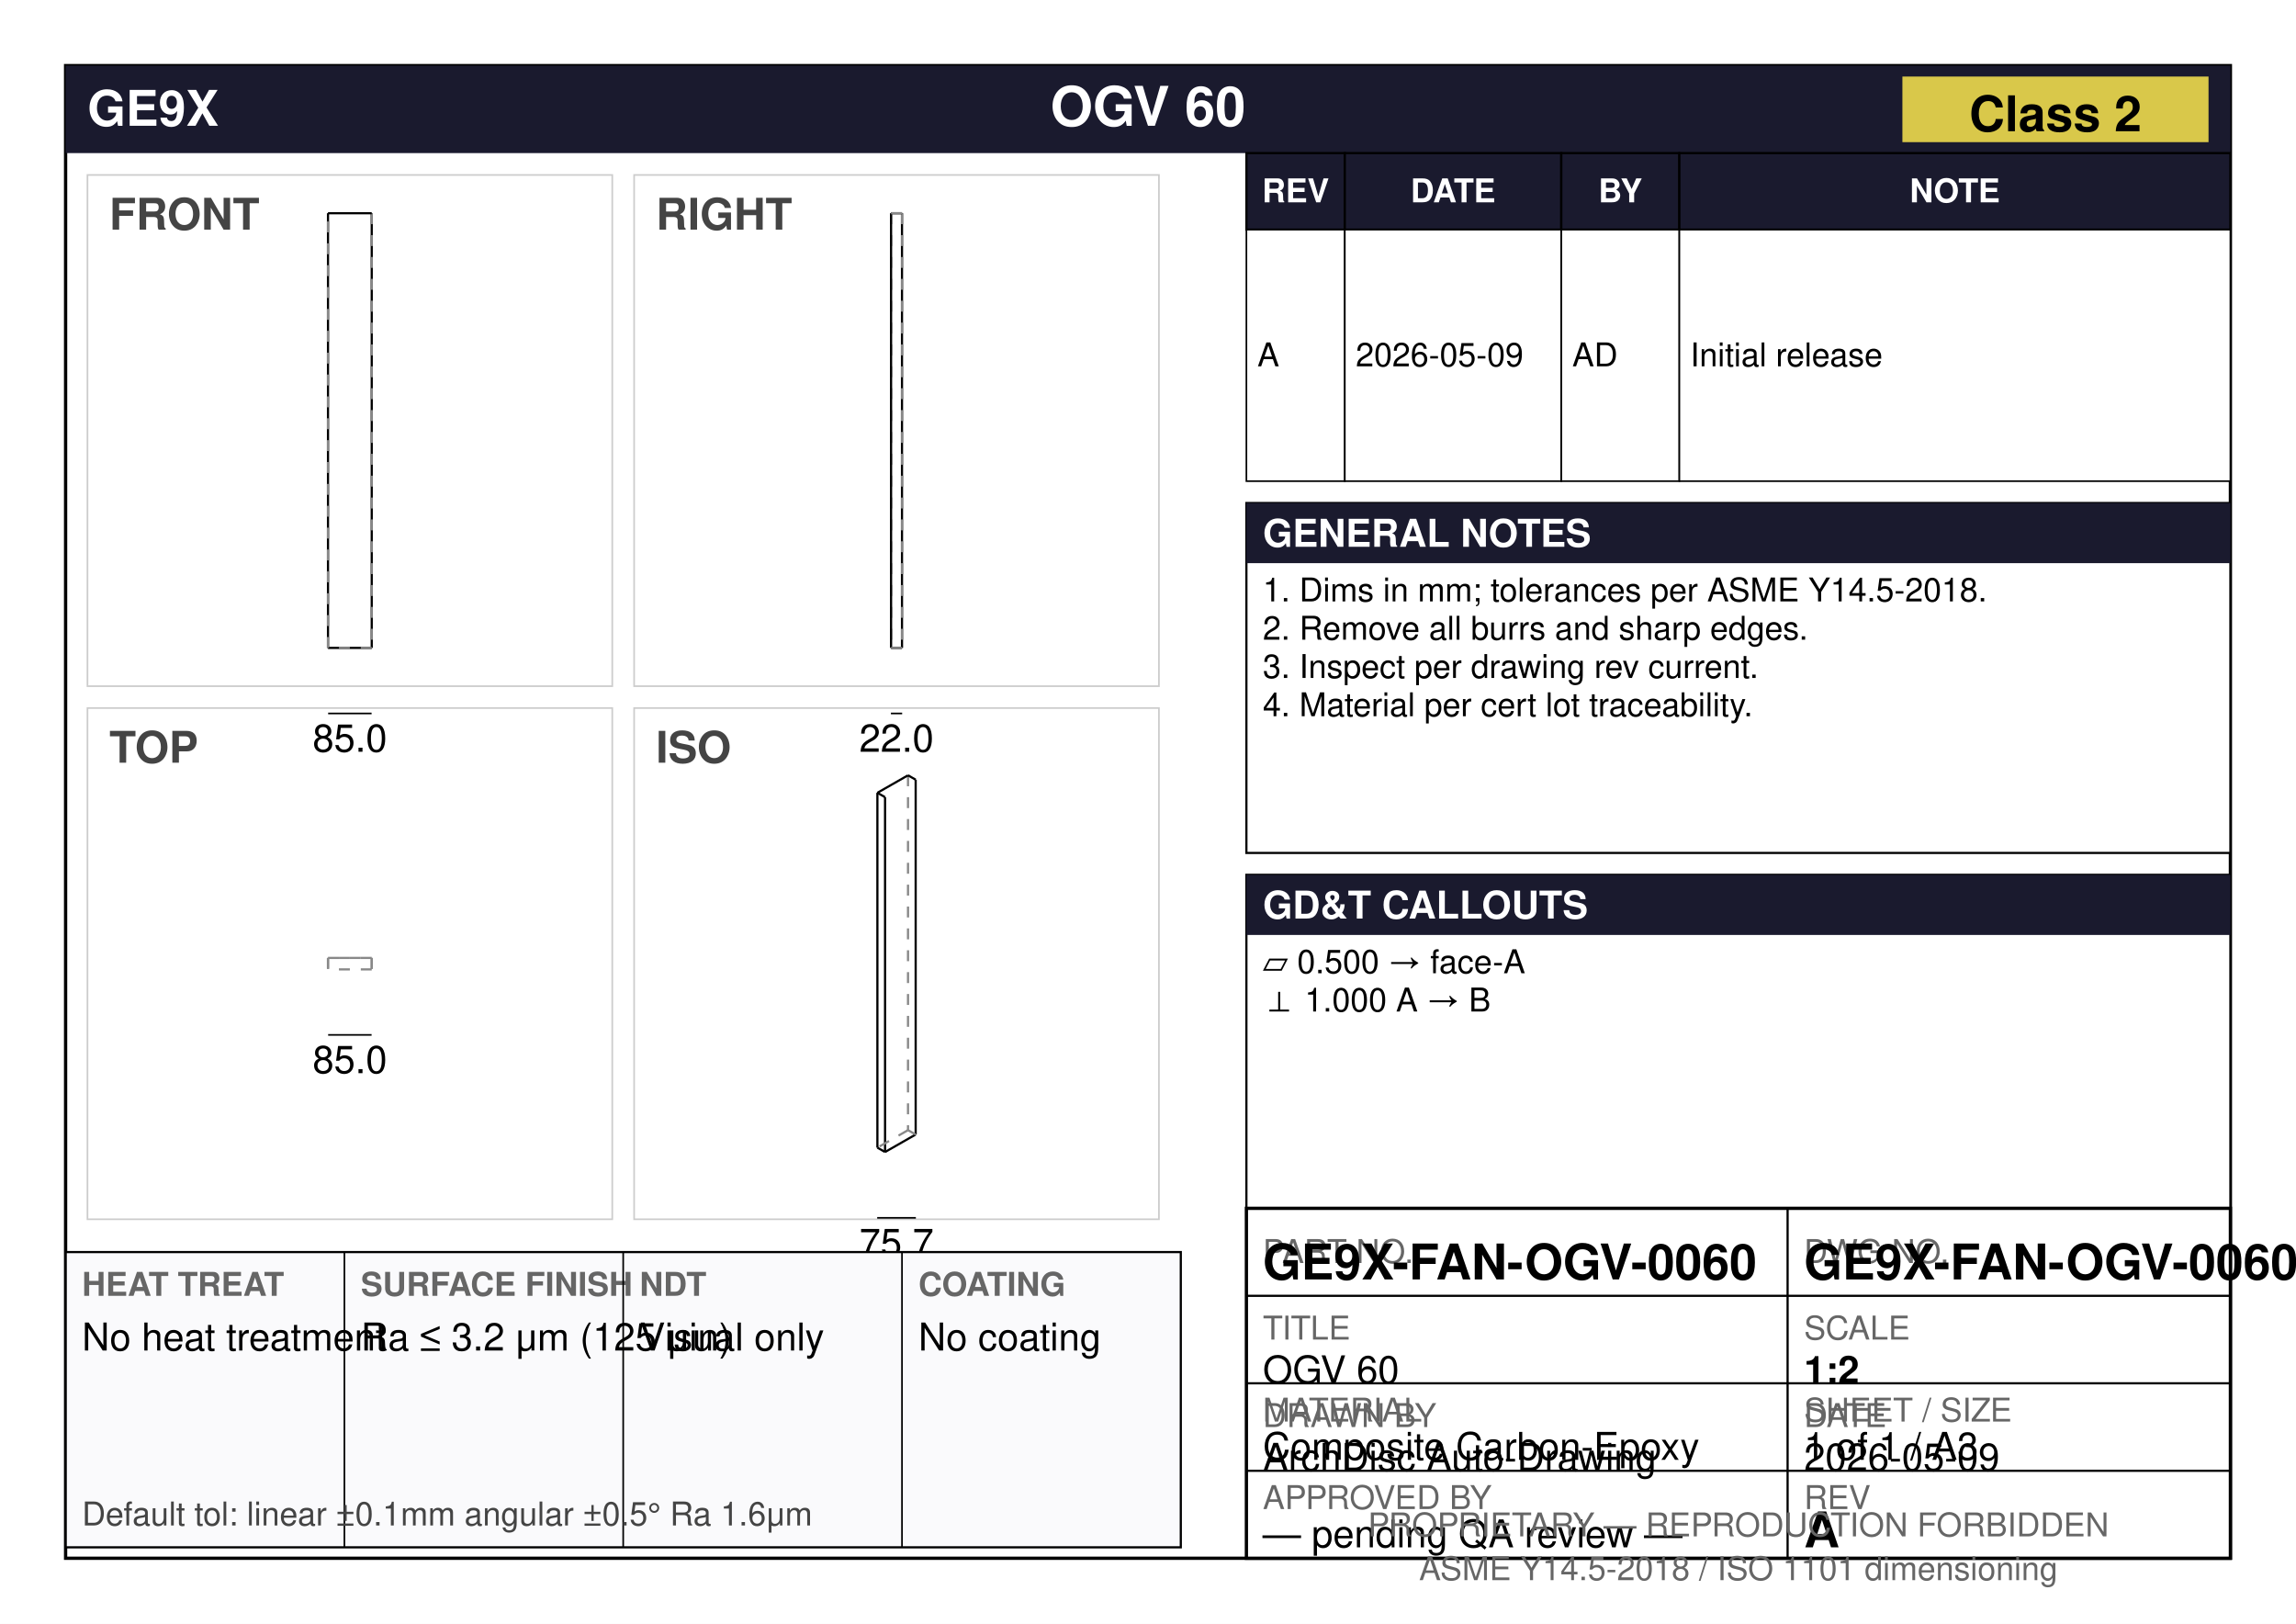
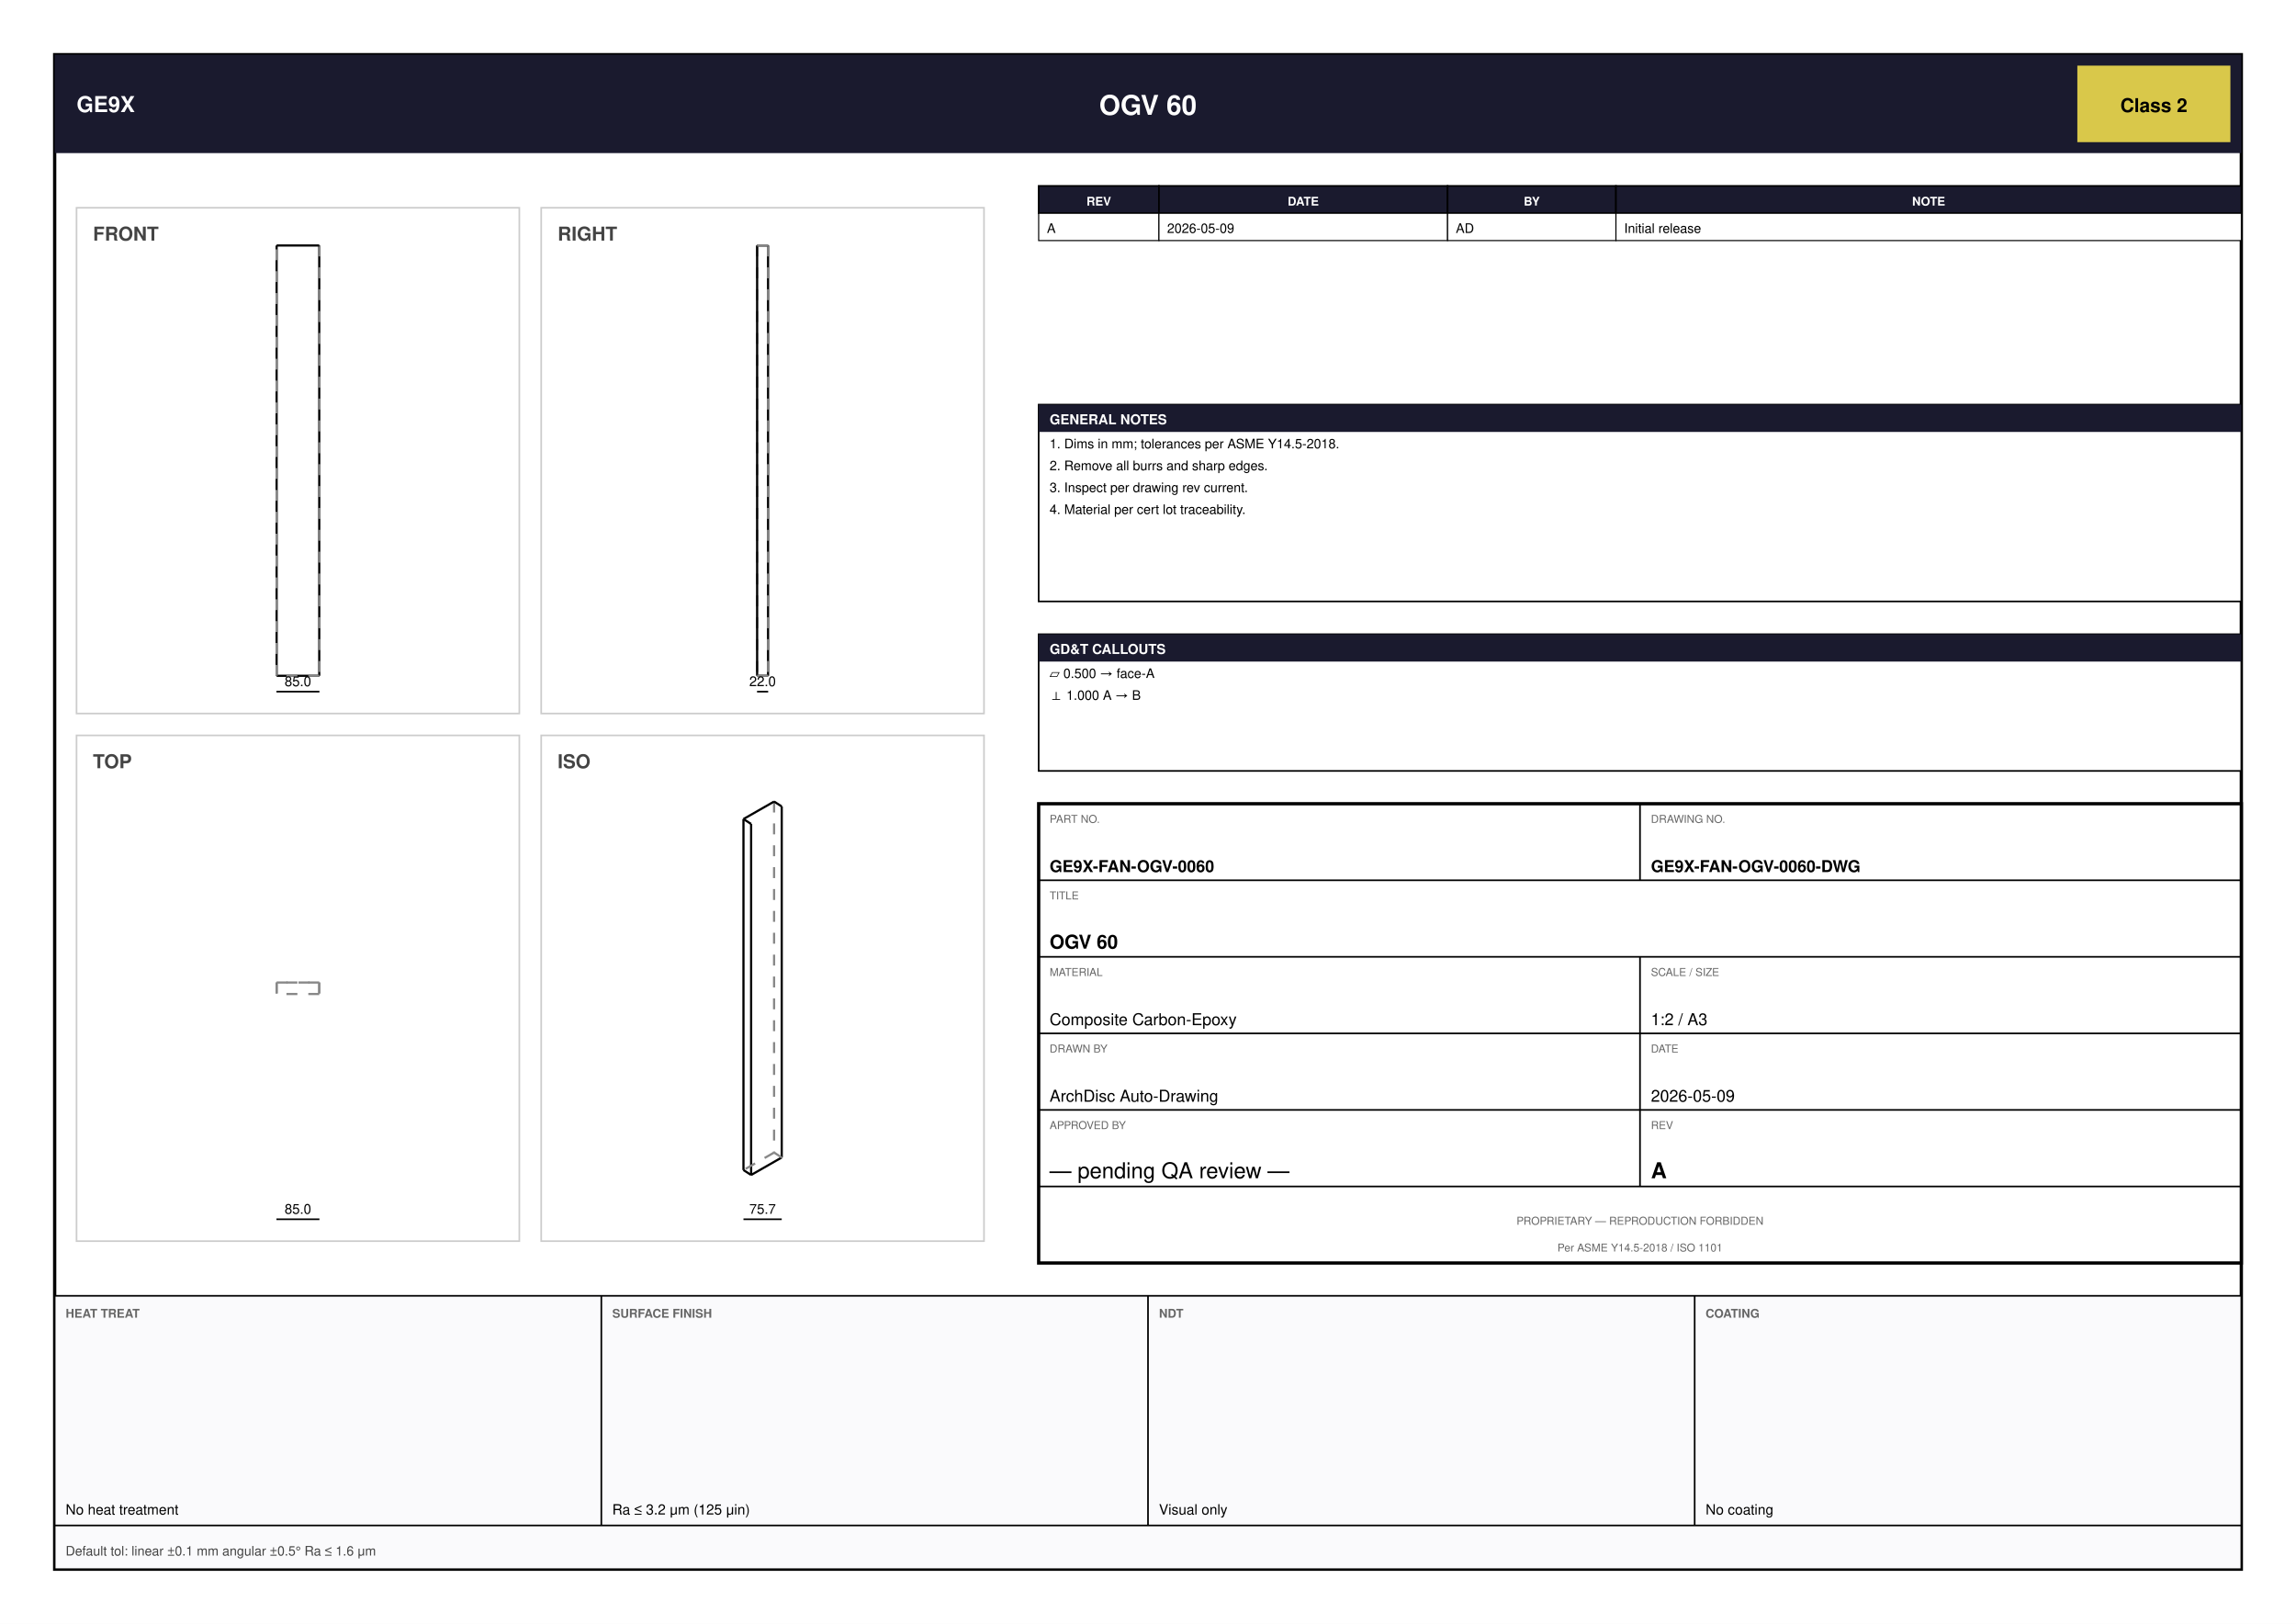
<svg xmlns="http://www.w3.org/2000/svg" viewBox="0 0 420 297" width="420mm" height="297mm" font-family="Helvetica, Arial, sans-serif">
  <rect width="420" height="297" fill="#ffffff" />
-   <rect x="12" y="12" width="396" height="273" fill="none" stroke="#000" stroke-width="0.6" />
-   <rect x="12" y="12" width="396" height="16" fill="#1a1a2e" />
-   <text x="16" y="23" font-size="9" fill="#ffffff" font-weight="700">GE9X</text>
-   <text x="210" y="23" text-anchor="middle" font-size="10" fill="#ffffff" font-weight="700">OGV 60</text>
-   <rect x="348" y="14" width="56" height="12" fill="#d9c84a" />
-   <text x="376" y="24" text-anchor="middle" font-size="9" fill="#000" font-weight="700">Class 2</text>
+   <rect x="10" y="10" width="400" height="277" fill="none" stroke="#000" stroke-width="0.6" />
+   <rect x="10" y="10" width="400" height="18" fill="#1a1a2e" />
+   <text x="14" y="20.5" font-size="4" fill="#ffffff" font-weight="700">GE9X</text>
+   <text x="210" y="21" text-anchor="middle" font-size="5" fill="#ffffff" font-weight="700">OGV 60</text>
+   <rect x="380" y="12" width="28" height="14" fill="#d9c84a" />
+   <text x="394" y="20.5" text-anchor="middle" font-size="3.5" fill="#000" font-weight="700">Class 2</text>
  <g class="view-front">
-     <rect x="16" y="32" width="96" height="93.5" fill="none" stroke="#ccc" stroke-width="0.3" />
-     <text x="20" y="42" font-size="8" fill="#444" font-weight="700">FRONT</text>
-     <line x1="68.0" y1="118.5" x2="60.0" y2="118.5" stroke="#000" stroke-width="0.4" />
-     <line x1="60.0" y1="118.5" x2="60.0" y2="39.0" stroke="#000" stroke-width="0.4" />
-     <line x1="68.0" y1="39.0" x2="68.0" y2="118.5" stroke="#000" stroke-width="0.4" />
-     <line x1="68.0" y1="39.0" x2="68.0" y2="118.5" stroke="#888" stroke-width="0.4" stroke-dasharray="2,2" />
-     <line x1="60.0" y1="39.0" x2="68.0" y2="39.0" stroke="#000" stroke-width="0.4" />
-     <line x1="60.0" y1="118.5" x2="60.0" y2="39.0" stroke="#888" stroke-width="0.4" stroke-dasharray="2,2" />
-     <line x1="68.0" y1="118.5" x2="60.0" y2="118.5" stroke="#888" stroke-width="0.4" stroke-dasharray="2,2" />
-     <line x1="60.0" y1="39.0" x2="60.0" y2="39.0" stroke="#000" stroke-width="0.4" />
-     <line x1="68.0" y1="39.0" x2="68.0" y2="39.0" stroke="#000" stroke-width="0.4" />
-     <line x1="60.0" y1="118.5" x2="60.0" y2="118.5" stroke="#888" stroke-width="0.4" stroke-dasharray="2,2" />
-     <line x1="68.0" y1="118.5" x2="68.0" y2="118.5" stroke="#888" stroke-width="0.4" stroke-dasharray="2,2" />
-     <line x1="60.026" y1="130.488" x2="67.974" y2="130.488" stroke="#000" stroke-width="0.3" />
-     <text x="64" y="137.488" text-anchor="middle" font-size="7" fill="#000">85.0</text>
+     <rect x="14" y="38" width="81" height="92.5" fill="none" stroke="#ccc" stroke-width="0.3" />
+     <text x="17" y="44" font-size="3.5" fill="#444" font-weight="700">FRONT</text>
+     <line x1="58.4" y1="123.6" x2="50.6" y2="123.6" stroke="#000" stroke-width="0.4" />
+     <line x1="50.6" y1="123.6" x2="50.6" y2="44.9" stroke="#000" stroke-width="0.4" />
+     <line x1="58.4" y1="44.9" x2="58.4" y2="123.6" stroke="#000" stroke-width="0.4" />
+     <line x1="58.4" y1="44.9" x2="58.4" y2="123.6" stroke="#888" stroke-width="0.4" stroke-dasharray="2,2" />
+     <line x1="50.6" y1="44.9" x2="58.4" y2="44.9" stroke="#000" stroke-width="0.4" />
+     <line x1="50.6" y1="123.6" x2="50.6" y2="44.9" stroke="#888" stroke-width="0.4" stroke-dasharray="2,2" />
+     <line x1="58.4" y1="123.6" x2="50.6" y2="123.6" stroke="#888" stroke-width="0.4" stroke-dasharray="2,2" />
+     <line x1="50.6" y1="44.9" x2="50.6" y2="44.9" stroke="#000" stroke-width="0.4" />
+     <line x1="58.4" y1="44.9" x2="58.4" y2="44.9" stroke="#000" stroke-width="0.4" />
+     <line x1="50.6" y1="123.6" x2="50.6" y2="123.6" stroke="#888" stroke-width="0.4" stroke-dasharray="2,2" />
+     <line x1="58.4" y1="123.6" x2="58.4" y2="123.6" stroke="#888" stroke-width="0.4" stroke-dasharray="2,2" />
+     <line x1="50.569" y1="126.5" x2="58.431" y2="126.5" stroke="#000" stroke-width="0.3" />
+     <text x="54.5" y="125.5" text-anchor="middle" font-size="2.5" fill="#000">85.0</text>
  </g>
  <g class="view-right">
-     <rect x="116" y="32" width="96" height="93.5" fill="none" stroke="#ccc" stroke-width="0.3" />
-     <text x="120" y="42" font-size="8" fill="#444" font-weight="700">RIGHT</text>
-     <line x1="165.0" y1="118.5" x2="165.0" y2="118.5" stroke="#888" stroke-width="0.4" stroke-dasharray="2,2" />
-     <line x1="165.0" y1="118.5" x2="165.0" y2="39.0" stroke="#000" stroke-width="0.4" />
-     <line x1="165.0" y1="39.0" x2="165.0" y2="118.5" stroke="#888" stroke-width="0.4" stroke-dasharray="2,2" />
-     <line x1="163.0" y1="39.0" x2="163.0" y2="118.5" stroke="#888" stroke-width="0.4" stroke-dasharray="2,2" />
-     <line x1="163.0" y1="39.0" x2="163.0" y2="39.0" stroke="#888" stroke-width="0.4" stroke-dasharray="2,2" />
-     <line x1="163.0" y1="118.5" x2="163.0" y2="39.0" stroke="#000" stroke-width="0.4" />
-     <line x1="163.0" y1="118.5" x2="163.0" y2="118.5" stroke="#888" stroke-width="0.4" stroke-dasharray="2,2" />
-     <line x1="163.0" y1="39.0" x2="165.0" y2="39.0" stroke="#000" stroke-width="0.4" />
-     <line x1="163.0" y1="39.0" x2="165.0" y2="39.0" stroke="#888" stroke-width="0.4" stroke-dasharray="2,2" />
-     <line x1="163.0" y1="118.5" x2="165.0" y2="118.5" stroke="#000" stroke-width="0.4" />
-     <line x1="163.0" y1="118.5" x2="165.0" y2="118.5" stroke="#888" stroke-width="0.4" stroke-dasharray="2,2" />
-     <line x1="162.971" y1="130.488" x2="165.029" y2="130.488" stroke="#000" stroke-width="0.3" />
-     <text x="164" y="137.488" text-anchor="middle" font-size="7" fill="#000">22.0</text>
+     <rect x="99" y="38" width="81" height="92.5" fill="none" stroke="#ccc" stroke-width="0.3" />
+     <text x="102" y="44" font-size="3.5" fill="#444" font-weight="700">RIGHT</text>
+     <line x1="140.5" y1="123.6" x2="140.5" y2="123.6" stroke="#888" stroke-width="0.4" stroke-dasharray="2,2" />
+     <line x1="140.5" y1="123.6" x2="140.5" y2="44.9" stroke="#000" stroke-width="0.4" />
+     <line x1="140.5" y1="44.9" x2="140.5" y2="123.6" stroke="#888" stroke-width="0.4" stroke-dasharray="2,2" />
+     <line x1="138.5" y1="44.9" x2="138.5" y2="123.6" stroke="#888" stroke-width="0.4" stroke-dasharray="2,2" />
+     <line x1="138.5" y1="44.9" x2="138.5" y2="44.9" stroke="#888" stroke-width="0.4" stroke-dasharray="2,2" />
+     <line x1="138.5" y1="123.6" x2="138.5" y2="44.9" stroke="#000" stroke-width="0.4" />
+     <line x1="138.5" y1="123.6" x2="138.5" y2="123.6" stroke="#888" stroke-width="0.4" stroke-dasharray="2,2" />
+     <line x1="138.5" y1="44.9" x2="140.5" y2="44.9" stroke="#000" stroke-width="0.4" />
+     <line x1="138.5" y1="44.9" x2="140.5" y2="44.9" stroke="#888" stroke-width="0.4" stroke-dasharray="2,2" />
+     <line x1="138.5" y1="123.6" x2="140.5" y2="123.6" stroke="#000" stroke-width="0.4" />
+     <line x1="138.5" y1="123.6" x2="140.5" y2="123.6" stroke="#888" stroke-width="0.4" stroke-dasharray="2,2" />
+     <line x1="138.482" y1="126.5" x2="140.518" y2="126.5" stroke="#000" stroke-width="0.3" />
+     <text x="139.5" y="125.5" text-anchor="middle" font-size="2.5" fill="#000">22.0</text>
  </g>
  <g class="view-top">
-     <rect x="16" y="129.5" width="96" height="93.5" fill="none" stroke="#ccc" stroke-width="0.3" />
-     <text x="20" y="139.5" font-size="8" fill="#444" font-weight="700">TOP</text>
-     <line x1="68.0" y1="177.3" x2="60.0" y2="177.3" stroke="#888" stroke-width="0.4" stroke-dasharray="2,2" />
-     <line x1="60.0" y1="177.3" x2="60.0" y2="177.3" stroke="#888" stroke-width="0.4" stroke-dasharray="2,2" />
-     <line x1="68.0" y1="177.3" x2="68.0" y2="177.3" stroke="#888" stroke-width="0.4" stroke-dasharray="2,2" />
-     <line x1="68.0" y1="175.2" x2="68.0" y2="175.2" stroke="#888" stroke-width="0.4" stroke-dasharray="2,2" />
-     <line x1="60.0" y1="175.2" x2="68.0" y2="175.2" stroke="#888" stroke-width="0.4" stroke-dasharray="2,2" />
-     <line x1="60.0" y1="175.2" x2="60.0" y2="175.2" stroke="#888" stroke-width="0.4" stroke-dasharray="2,2" />
-     <line x1="68.0" y1="175.2" x2="60.0" y2="175.2" stroke="#888" stroke-width="0.4" stroke-dasharray="2,2" />
-     <line x1="60.0" y1="175.2" x2="60.0" y2="177.3" stroke="#888" stroke-width="0.4" stroke-dasharray="2,2" />
-     <line x1="68.0" y1="175.2" x2="68.0" y2="177.3" stroke="#888" stroke-width="0.4" stroke-dasharray="2,2" />
-     <line x1="60.0" y1="175.2" x2="60.0" y2="177.3" stroke="#888" stroke-width="0.4" stroke-dasharray="2,2" />
-     <line x1="68.0" y1="175.2" x2="68.0" y2="177.3" stroke="#888" stroke-width="0.4" stroke-dasharray="2,2" />
-     <line x1="60.026" y1="189.279" x2="67.974" y2="189.279" stroke="#000" stroke-width="0.3" />
-     <text x="64" y="196.279" text-anchor="middle" font-size="7" fill="#000">85.0</text>
+     <rect x="14" y="134.5" width="81" height="92.5" fill="none" stroke="#ccc" stroke-width="0.3" />
+     <text x="17" y="140.5" font-size="3.5" fill="#444" font-weight="700">TOP</text>
+     <line x1="58.4" y1="181.8" x2="50.6" y2="181.8" stroke="#888" stroke-width="0.4" stroke-dasharray="2,2" />
+     <line x1="50.6" y1="181.8" x2="50.6" y2="181.8" stroke="#888" stroke-width="0.4" stroke-dasharray="2,2" />
+     <line x1="58.4" y1="181.8" x2="58.4" y2="181.8" stroke="#888" stroke-width="0.4" stroke-dasharray="2,2" />
+     <line x1="58.4" y1="179.7" x2="58.4" y2="179.7" stroke="#888" stroke-width="0.4" stroke-dasharray="2,2" />
+     <line x1="50.6" y1="179.7" x2="58.4" y2="179.7" stroke="#888" stroke-width="0.4" stroke-dasharray="2,2" />
+     <line x1="50.6" y1="179.7" x2="50.6" y2="179.7" stroke="#888" stroke-width="0.4" stroke-dasharray="2,2" />
+     <line x1="58.4" y1="179.7" x2="50.6" y2="179.7" stroke="#888" stroke-width="0.4" stroke-dasharray="2,2" />
+     <line x1="50.6" y1="179.7" x2="50.6" y2="181.8" stroke="#888" stroke-width="0.4" stroke-dasharray="2,2" />
+     <line x1="58.4" y1="179.7" x2="58.4" y2="181.8" stroke="#888" stroke-width="0.4" stroke-dasharray="2,2" />
+     <line x1="50.6" y1="179.7" x2="50.6" y2="181.8" stroke="#888" stroke-width="0.4" stroke-dasharray="2,2" />
+     <line x1="58.4" y1="179.7" x2="58.4" y2="181.8" stroke="#888" stroke-width="0.4" stroke-dasharray="2,2" />
+     <line x1="50.569" y1="223" x2="58.431" y2="223" stroke="#000" stroke-width="0.3" />
+     <text x="54.5" y="222" text-anchor="middle" font-size="2.5" fill="#000">85.0</text>
  </g>
  <g class="view-iso">
-     <rect x="116" y="129.5" width="96" height="93.5" fill="none" stroke="#ccc" stroke-width="0.3" />
-     <text x="120" y="139.5" font-size="8" fill="#444" font-weight="700">ISO</text>
-     <line x1="167.5" y1="207.5" x2="161.9" y2="210.7" stroke="#000" stroke-width="0.4" />
-     <line x1="161.9" y1="210.7" x2="161.9" y2="145.8" stroke="#000" stroke-width="0.4" />
-     <line x1="167.5" y1="142.6" x2="167.5" y2="207.5" stroke="#000" stroke-width="0.4" />
-     <line x1="166.1" y1="141.8" x2="166.1" y2="206.7" stroke="#888" stroke-width="0.4" stroke-dasharray="2,2" />
-     <line x1="160.5" y1="145.0" x2="166.1" y2="141.8" stroke="#000" stroke-width="0.4" />
-     <line x1="160.5" y1="209.9" x2="160.5" y2="145.0" stroke="#000" stroke-width="0.4" />
-     <line x1="166.1" y1="206.7" x2="160.5" y2="209.9" stroke="#888" stroke-width="0.4" stroke-dasharray="2,2" />
-     <line x1="160.5" y1="145.0" x2="161.9" y2="145.8" stroke="#000" stroke-width="0.4" />
-     <line x1="166.1" y1="141.8" x2="167.5" y2="142.6" stroke="#000" stroke-width="0.4" />
-     <line x1="160.5" y1="209.9" x2="161.9" y2="210.7" stroke="#000" stroke-width="0.4" />
-     <line x1="166.1" y1="206.7" x2="167.5" y2="207.5" stroke="#888" stroke-width="0.4" stroke-dasharray="2,2" />
-     <line x1="160.463" y1="222.738" x2="167.537" y2="222.738" stroke="#000" stroke-width="0.3" />
-     <text x="164" y="229.738" text-anchor="middle" font-size="7" fill="#000">75.7</text>
+     <rect x="99" y="134.5" width="81" height="92.5" fill="none" stroke="#ccc" stroke-width="0.3" />
+     <text x="102" y="140.5" font-size="3.5" fill="#444" font-weight="700">ISO</text>
+     <line x1="143.0" y1="211.7" x2="137.4" y2="214.9" stroke="#000" stroke-width="0.4" />
+     <line x1="137.4" y1="214.9" x2="137.4" y2="150.7" stroke="#000" stroke-width="0.4" />
+     <line x1="143.0" y1="147.5" x2="143.0" y2="211.7" stroke="#000" stroke-width="0.4" />
+     <line x1="141.6" y1="146.6" x2="141.6" y2="210.8" stroke="#888" stroke-width="0.4" stroke-dasharray="2,2" />
+     <line x1="136.0" y1="149.8" x2="141.6" y2="146.6" stroke="#000" stroke-width="0.4" />
+     <line x1="136.0" y1="214.0" x2="136.0" y2="149.8" stroke="#000" stroke-width="0.4" />
+     <line x1="141.6" y1="210.8" x2="136.0" y2="214.0" stroke="#888" stroke-width="0.4" stroke-dasharray="2,2" />
+     <line x1="136.0" y1="149.8" x2="137.4" y2="150.7" stroke="#000" stroke-width="0.4" />
+     <line x1="141.6" y1="146.6" x2="143.0" y2="147.5" stroke="#000" stroke-width="0.4" />
+     <line x1="136.0" y1="214.0" x2="137.4" y2="214.9" stroke="#000" stroke-width="0.4" />
+     <line x1="141.6" y1="210.8" x2="143.0" y2="211.7" stroke="#888" stroke-width="0.4" stroke-dasharray="2,2" />
+     <line x1="136.001" y1="223" x2="142.999" y2="223" stroke="#000" stroke-width="0.3" />
+     <text x="139.5" y="222" text-anchor="middle" font-size="2.5" fill="#000">75.7</text>
  </g>
  <g class="rev-table">
-     <rect x="228" y="28" width="18" height="14" fill="#1a1a2e" stroke="#000" stroke-width="0.4" />
-     <text x="237" y="37" text-anchor="middle" font-size="6" fill="#fff" font-weight="700">REV</text>
-     <rect x="246" y="28" width="39.6" height="14" fill="#1a1a2e" stroke="#000" stroke-width="0.4" />
-     <text x="265.8" y="37" text-anchor="middle" font-size="6" fill="#fff" font-weight="700">DATE</text>
-     <rect x="285.6" y="28" width="21.6" height="14" fill="#1a1a2e" stroke="#000" stroke-width="0.4" />
-     <text x="296.4" y="37" text-anchor="middle" font-size="6" fill="#fff" font-weight="700">BY</text>
-     <rect x="307.2" y="28" width="100.8" height="14" fill="#1a1a2e" stroke="#000" stroke-width="0.4" />
-     <text x="357.6" y="37" text-anchor="middle" font-size="6" fill="#fff" font-weight="700">NOTE</text>
-     <rect x="228" y="42" width="18" height="46" fill="#fff" stroke="#000" stroke-width="0.3" />
-     <text x="230" y="67" font-size="6" fill="#000">A</text>
-     <rect x="246" y="42" width="39.6" height="46" fill="#fff" stroke="#000" stroke-width="0.3" />
-     <text x="248" y="67" font-size="6" fill="#000">2026-05-09</text>
-     <rect x="285.6" y="42" width="21.6" height="46" fill="#fff" stroke="#000" stroke-width="0.3" />
-     <text x="287.6" y="67" font-size="6" fill="#000">AD</text>
-     <rect x="307.2" y="42" width="100.8" height="46" fill="#fff" stroke="#000" stroke-width="0.3" />
-     <text x="309.2" y="67" font-size="6" fill="#000">Initial release</text>
+     <rect x="190" y="34" width="22" height="5" fill="#1a1a2e" stroke="#000" stroke-width="0.3" />
+     <text x="201" y="37.6" text-anchor="middle" font-size="2.2" fill="#fff" font-weight="700">REV</text>
+     <rect x="212" y="34" width="52.8" height="5" fill="#1a1a2e" stroke="#000" stroke-width="0.3" />
+     <text x="238.4" y="37.6" text-anchor="middle" font-size="2.2" fill="#fff" font-weight="700">DATE</text>
+     <rect x="264.8" y="34" width="30.8" height="5" fill="#1a1a2e" stroke="#000" stroke-width="0.3" />
+     <text x="280.2" y="37.6" text-anchor="middle" font-size="2.2" fill="#fff" font-weight="700">BY</text>
+     <rect x="295.6" y="34" width="114.4" height="5" fill="#1a1a2e" stroke="#000" stroke-width="0.3" />
+     <text x="352.8" y="37.6" text-anchor="middle" font-size="2.2" fill="#fff" font-weight="700">NOTE</text>
+     <rect x="190" y="39" width="22" height="5" fill="#fff" stroke="#000" stroke-width="0.2" />
+     <text x="191.5" y="42.6" font-size="2.4" fill="#000">A</text>
+     <rect x="212" y="39" width="52.8" height="5" fill="#fff" stroke="#000" stroke-width="0.2" />
+     <text x="213.5" y="42.6" font-size="2.4" fill="#000">2026-05-09</text>
+     <rect x="264.8" y="39" width="30.8" height="5" fill="#fff" stroke="#000" stroke-width="0.2" />
+     <text x="266.3" y="42.6" font-size="2.4" fill="#000">AD</text>
+     <rect x="295.6" y="39" width="114.4" height="5" fill="#fff" stroke="#000" stroke-width="0.2" />
+     <text x="297.1" y="42.6" font-size="2.4" fill="#000">Initial release</text>
  </g>
-   <rect x="228" y="92" width="180" height="64" fill="#fff" stroke="#000" stroke-width="0.4" />
-   <rect x="228" y="92" width="180" height="11" fill="#1a1a2e" />
-   <text x="231" y="100" font-size="7" fill="#fff" font-weight="700">GENERAL NOTES</text>
-   <text x="231" y="110" font-size="6" fill="#000">1. Dims in mm; tolerances per ASME Y14.5-2018.</text>
-   <text x="231" y="117" font-size="6" fill="#000">2. Remove all burrs and sharp edges.</text>
-   <text x="231" y="124" font-size="6" fill="#000">3. Inspect per drawing rev current.</text>
-   <text x="231" y="131" font-size="6" fill="#000">4. Material per cert lot traceability.</text>
-   <rect x="228" y="160" width="180" height="63" fill="#fff" stroke="#000" stroke-width="0.4" />
-   <rect x="228" y="160" width="180" height="11" fill="#1a1a2e" />
-   <text x="231" y="168" font-size="7" fill="#fff" font-weight="700">GD&amp;T CALLOUTS</text>
-   <text x="231" y="178" font-size="6" fill="#000">⏥ 0.500  → face-A</text>
-   <text x="231" y="185" font-size="6" fill="#000">⊥ 1.000 A → B</text>
+   <rect x="190" y="74" width="220" height="36" fill="#fff" stroke="#000" stroke-width="0.3" />
+   <rect x="190" y="74" width="220" height="5" fill="#1a1a2e" />
+   <text x="192" y="77.6" font-size="2.5" fill="#fff" font-weight="700">GENERAL NOTES</text>
+   <text x="192" y="82.00" font-size="2.4" fill="#000">1. Dims in mm; tolerances per ASME Y14.5-2018.</text>
+   <text x="192" y="86.00" font-size="2.4" fill="#000">2. Remove all burrs and sharp edges.</text>
+   <text x="192" y="90.00" font-size="2.4" fill="#000">3. Inspect per drawing rev current.</text>
+   <text x="192" y="94.00" font-size="2.4" fill="#000">4. Material per cert lot traceability.</text>
+   <rect x="190" y="116" width="220" height="25" fill="#fff" stroke="#000" stroke-width="0.3" />
+   <rect x="190" y="116" width="220" height="5" fill="#1a1a2e" />
+   <text x="192" y="119.6" font-size="2.5" fill="#fff" font-weight="700">GD&amp;T CALLOUTS</text>
+   <text x="192" y="124.00" font-size="2.4" fill="#000">⏥ 0.500  → face-A</text>
+   <text x="192" y="128.00" font-size="2.4" fill="#000">⊥ 1.000 A → B</text>
  <g class="title-block">
-     <rect x="228" y="221" width="180" height="64" fill="#fff" stroke="#000" stroke-width="0.6" />
-     <line x1="228" y1="237" x2="408" y2="237" stroke="#000" stroke-width="0.4" />
-     <line x1="228" y1="253" x2="408" y2="253" stroke="#000" stroke-width="0.4" />
-     <line x1="228" y1="269" x2="408" y2="269" stroke="#000" stroke-width="0.4" />
-     <line x1="327" y1="221" x2="327" y2="285" stroke="#000" stroke-width="0.4" />
-     <text x="231" y="231" font-size="6" fill="#666">PART NO.</text>
-     <text x="231" y="234" font-size="9" fill="#000" font-weight="700">GE9X-FAN-OGV-0060</text>
-     <text x="330" y="231" font-size="6" fill="#666">DWG NO.</text>
-     <text x="330" y="234" font-size="9" fill="#000" font-weight="700">GE9X-FAN-OGV-0060-DWG</text>
-     <text x="231" y="245" font-size="6" fill="#666">TITLE</text>
-     <text x="231" y="253" font-size="7" fill="#000">OGV 60</text>
-     <text x="231" y="260" font-size="6" fill="#666">MATERIAL</text>
-     <text x="231" y="267" font-size="7" fill="#000">Composite Carbon-Epoxy</text>
-     <text x="330" y="245" font-size="6" fill="#666">SCALE</text>
-     <text x="330" y="253" font-size="7" fill="#000" font-weight="700">1:2</text>
-     <text x="330" y="260" font-size="6" fill="#666">SHEET / SIZE</text>
-     <text x="330" y="267" font-size="7" fill="#000">1 of 1 / A3</text>
-     <text x="231" y="261" font-size="6" fill="#666">DRAWN BY</text>
-     <text x="231" y="269" font-size="7" fill="#000">ArchDisc Auto-Drawing</text>
-     <text x="231" y="276" font-size="6" fill="#666">APPROVED BY</text>
-     <text x="231" y="283" font-size="7" fill="#000">— pending QA review —</text>
-     <text x="330" y="261" font-size="6" fill="#666">DATE</text>
-     <text x="330" y="269" font-size="7" fill="#000">2026-05-09</text>
-     <text x="330" y="276" font-size="6" fill="#666">REV</text>
-     <text x="330" y="283" font-size="9" fill="#000" font-weight="700">A</text>
-     <text x="318" y="281" text-anchor="middle" font-size="6" fill="#666">PROPRIETARY — REPRODUCTION FORBIDDEN</text>
-     <text x="318" y="289" text-anchor="middle" font-size="6" fill="#666">ASME Y14.5-2018 / ISO 1101 dimensioning</text>
+     <rect x="190" y="147" width="220" height="84" fill="#fff" stroke="#000" stroke-width="0.6" />
+     <line x1="190" y1="161" x2="410" y2="161" stroke="#000" stroke-width="0.3" />
+     <line x1="190" y1="175" x2="410" y2="175" stroke="#000" stroke-width="0.3" />
+     <line x1="190" y1="189" x2="410" y2="189" stroke="#000" stroke-width="0.3" />
+     <line x1="190" y1="203" x2="410" y2="203" stroke="#000" stroke-width="0.3" />
+     <line x1="190" y1="217" x2="410" y2="217" stroke="#000" stroke-width="0.3" />
+     <line x1="300" y1="147" x2="300" y2="161" stroke="#000" stroke-width="0.3" />
+     <line x1="300" y1="175" x2="300" y2="189" stroke="#000" stroke-width="0.3" />
+     <line x1="300" y1="189" x2="300" y2="203" stroke="#000" stroke-width="0.3" />
+     <line x1="300" y1="203" x2="300" y2="217" stroke="#000" stroke-width="0.3" />
+     <text x="192" y="150.5" font-size="2" fill="#666">PART NO.</text>
+     <text x="192" y="159.5" font-size="3" fill="#000" font-weight="700">GE9X-FAN-OGV-0060</text>
+     <text x="302" y="150.5" font-size="2" fill="#666">DRAWING NO.</text>
+     <text x="302" y="159.5" font-size="3" fill="#000" font-weight="700">GE9X-FAN-OGV-0060-DWG</text>
+     <text x="192" y="164.5" font-size="2" fill="#666">TITLE</text>
+     <text x="192" y="173.5" font-size="3.5" fill="#000" font-weight="700">OGV 60</text>
+     <text x="192" y="178.5" font-size="2" fill="#666">MATERIAL</text>
+     <text x="192" y="187.5" font-size="3" fill="#000">Composite Carbon-Epoxy</text>
+     <text x="302" y="178.5" font-size="2" fill="#666">SCALE  /  SIZE</text>
+     <text x="302" y="187.5" font-size="3" fill="#000">1:2  /  A3</text>
+     <text x="192" y="192.5" font-size="2" fill="#666">DRAWN BY</text>
+     <text x="192" y="201.5" font-size="3" fill="#000">ArchDisc Auto-Drawing</text>
+     <text x="302" y="192.5" font-size="2" fill="#666">DATE</text>
+     <text x="302" y="201.5" font-size="3" fill="#000">2026-05-09</text>
+     <text x="192" y="206.5" font-size="2" fill="#666">APPROVED BY</text>
+     <text x="192" y="215.5" font-size="4" fill="#000">— pending QA review —</text>
+     <text x="302" y="206.5" font-size="2" fill="#666">REV</text>
+     <text x="302" y="215.5" font-size="4" fill="#000" font-weight="700">A</text>
+     <text x="300" y="224" font-size="2" fill="#666" text-anchor="middle">PROPRIETARY — REPRODUCTION FORBIDDEN</text>
+     <text x="300" y="228.9" font-size="2" fill="#666" text-anchor="middle">Per ASME Y14.5-2018 / ISO 1101</text>
  </g>
-   <rect x="12" y="229" width="204" height="54" fill="#fafafc" stroke="#000" stroke-width="0.4" />
-   <line x1="12" y1="229" x2="12" y2="283" stroke="#000" stroke-width="0.3" />
-   <text x="15" y="237" font-size="6" fill="#666" font-weight="700">HEAT TREAT</text>
-   <text x="15" y="247" font-size="7" fill="#000">No heat treatment</text>
-   <line x1="63" y1="229" x2="63" y2="283" stroke="#000" stroke-width="0.3" />
-   <text x="66" y="237" font-size="6" fill="#666" font-weight="700">SURFACE FINISH</text>
-   <text x="66" y="247" font-size="7" fill="#000">Ra ≤ 3.2 μm (125 μin)</text>
-   <line x1="114" y1="229" x2="114" y2="283" stroke="#000" stroke-width="0.3" />
-   <text x="117" y="237" font-size="6" fill="#666" font-weight="700">NDT</text>
-   <text x="117" y="247" font-size="7" fill="#000">Visual only</text>
-   <line x1="165" y1="229" x2="165" y2="283" stroke="#000" stroke-width="0.3" />
-   <text x="168" y="237" font-size="6" fill="#666" font-weight="700">COATING</text>
-   <text x="168" y="247" font-size="7" fill="#000">No coating</text>
-   <text x="15" y="279" font-size="6" fill="#444">Default tol: linear ±0.1mm  angular ±0.5°  Ra 1.6μm</text>
+   <rect x="10" y="237" width="400" height="50" fill="#fafafc" stroke="#000" stroke-width="0.3" />
+   <text x="12" y="241" font-size="2.2" fill="#666" font-weight="700">HEAT TREAT</text>
+   <text x="12" y="277" font-size="2.6" fill="#000">No heat treatment</text>
+   <line x1="110" y1="237" x2="110" y2="279" stroke="#000" stroke-width="0.3" />
+   <text x="112" y="241" font-size="2.2" fill="#666" font-weight="700">SURFACE FINISH</text>
+   <text x="112" y="277" font-size="2.6" fill="#000">Ra ≤ 3.2 μm (125 μin)</text>
+   <line x1="210" y1="237" x2="210" y2="279" stroke="#000" stroke-width="0.3" />
+   <text x="212" y="241" font-size="2.2" fill="#666" font-weight="700">NDT</text>
+   <text x="212" y="277" font-size="2.6" fill="#000">Visual only</text>
+   <line x1="310" y1="237" x2="310" y2="279" stroke="#000" stroke-width="0.3" />
+   <text x="312" y="241" font-size="2.2" fill="#666" font-weight="700">COATING</text>
+   <text x="312" y="277" font-size="2.6" fill="#000">No coating</text>
+   <line x1="10" y1="279" x2="410" y2="279" stroke="#000" stroke-width="0.3" />
+   <text x="12" y="284.5" font-size="2.4" fill="#444">Default tol: linear ±0.1 mm   angular ±0.5°   Ra ≤ 1.6 μm</text>
</svg>
